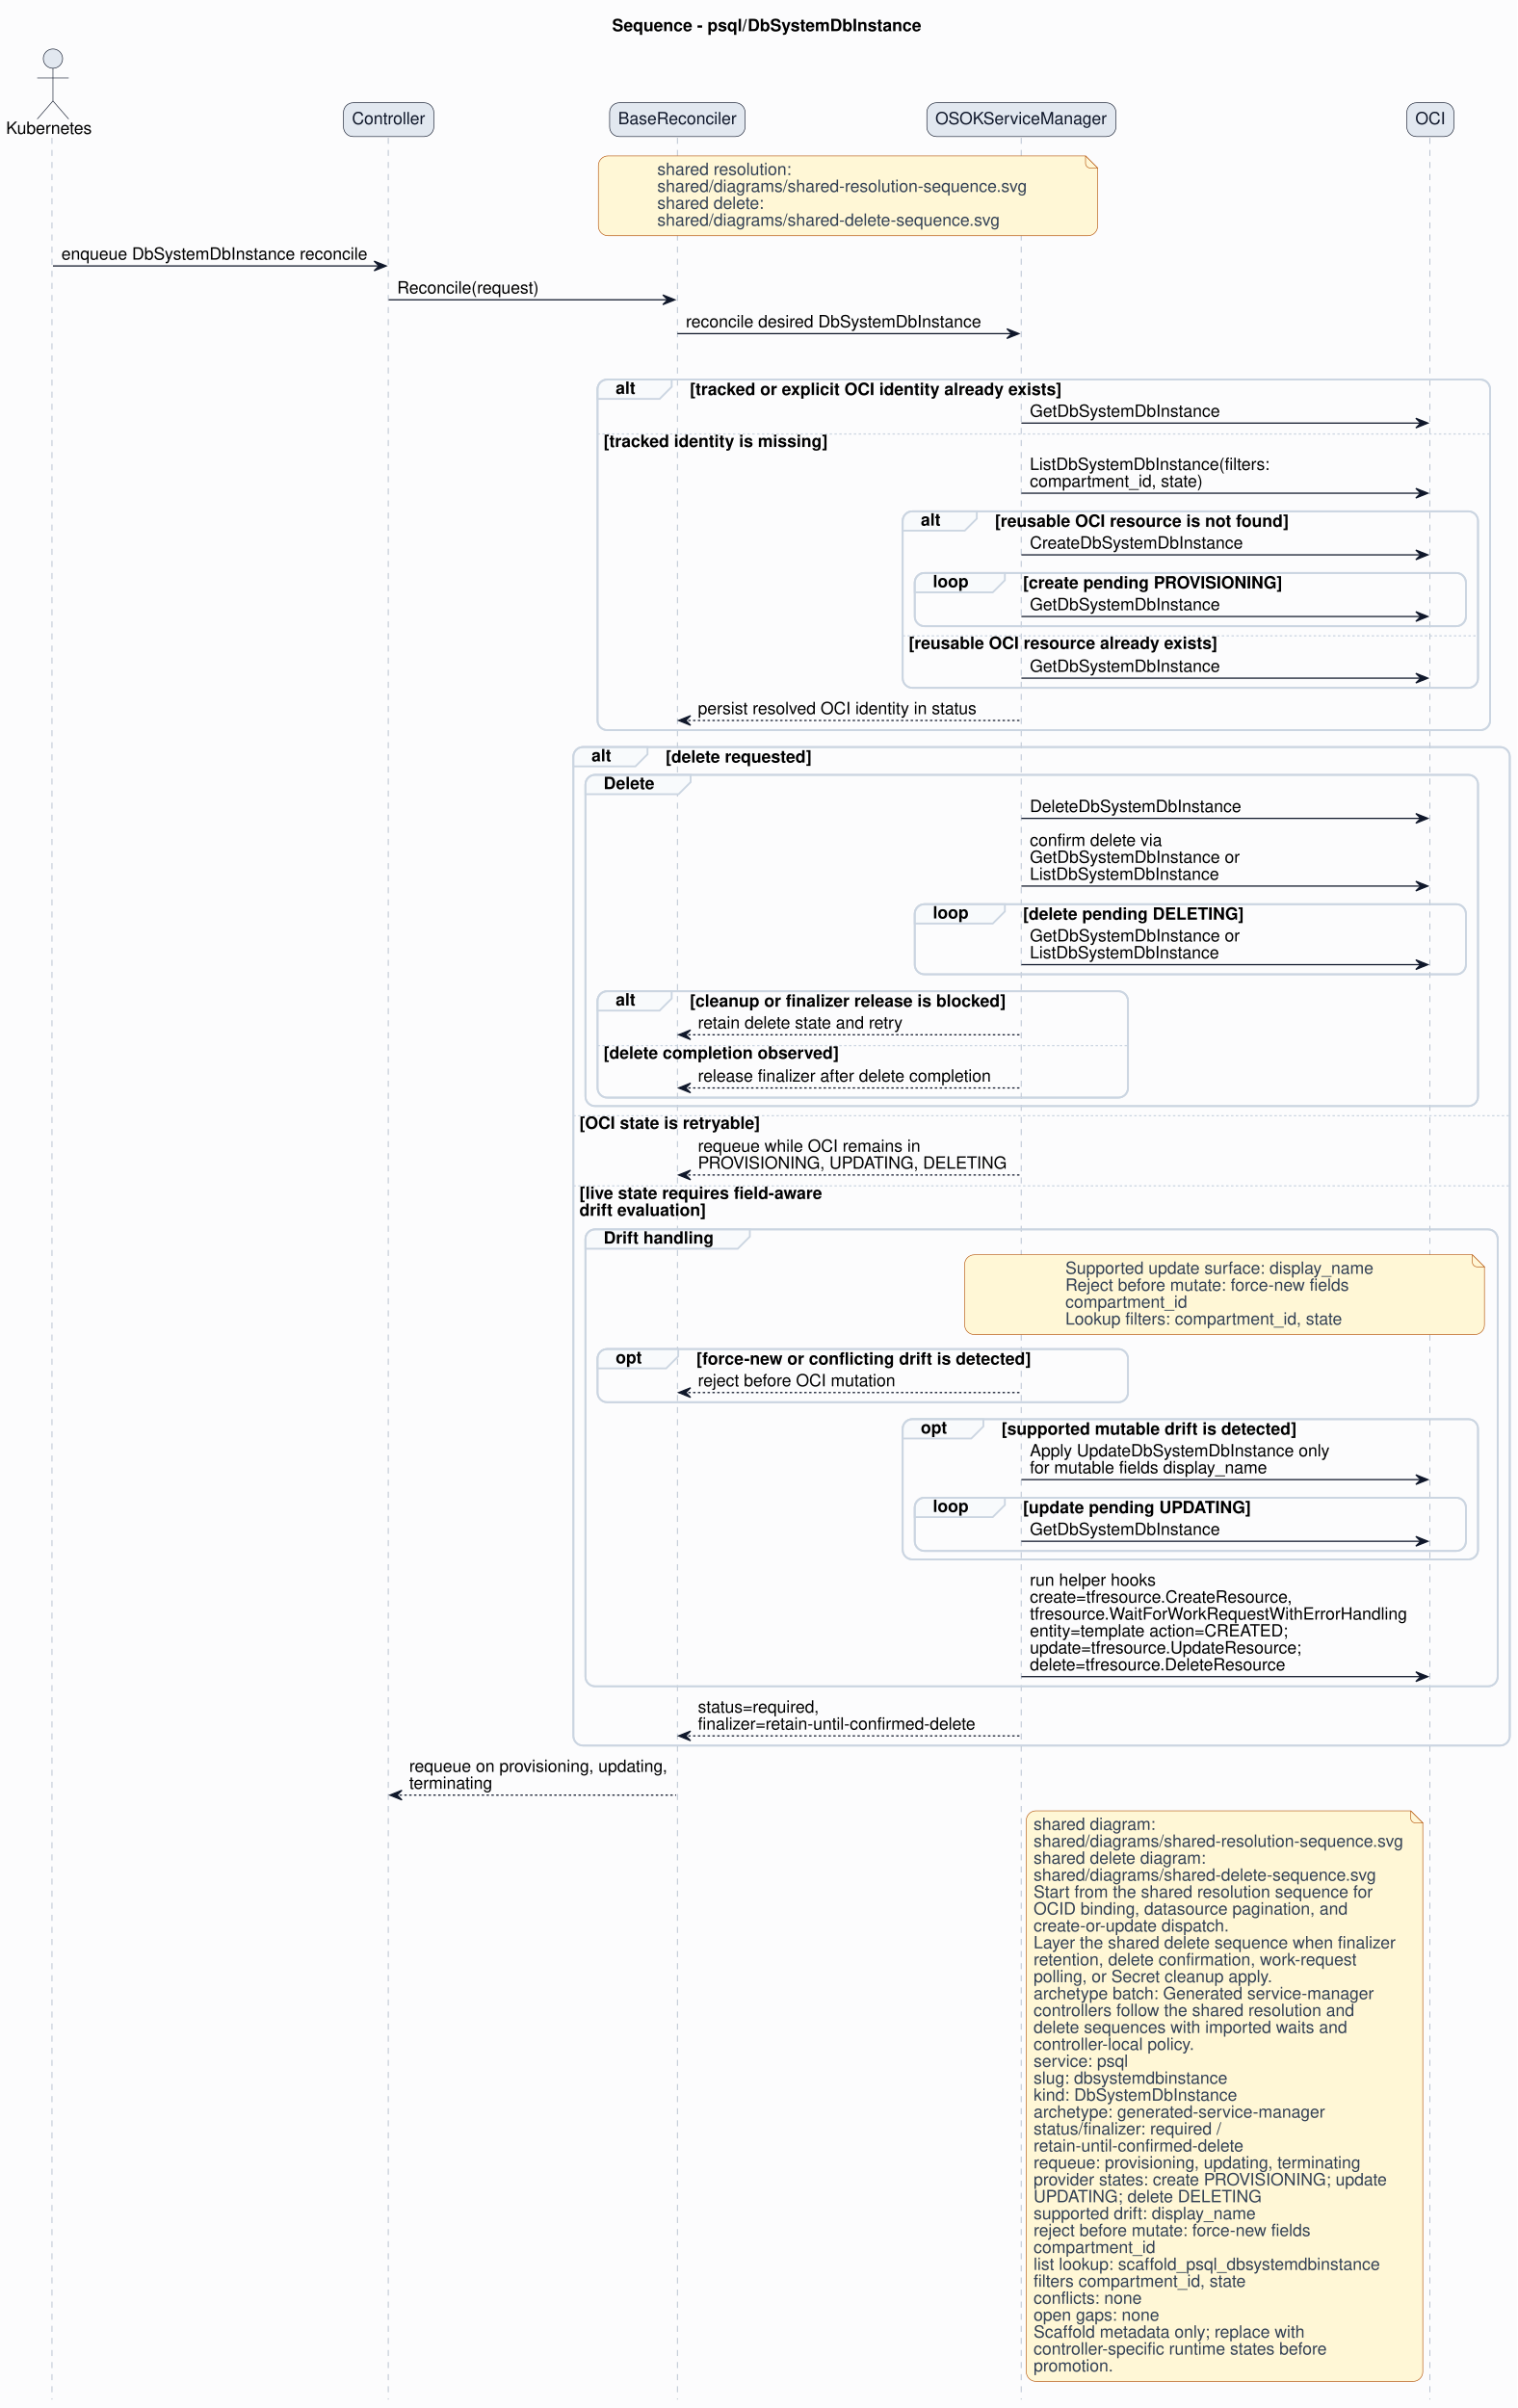
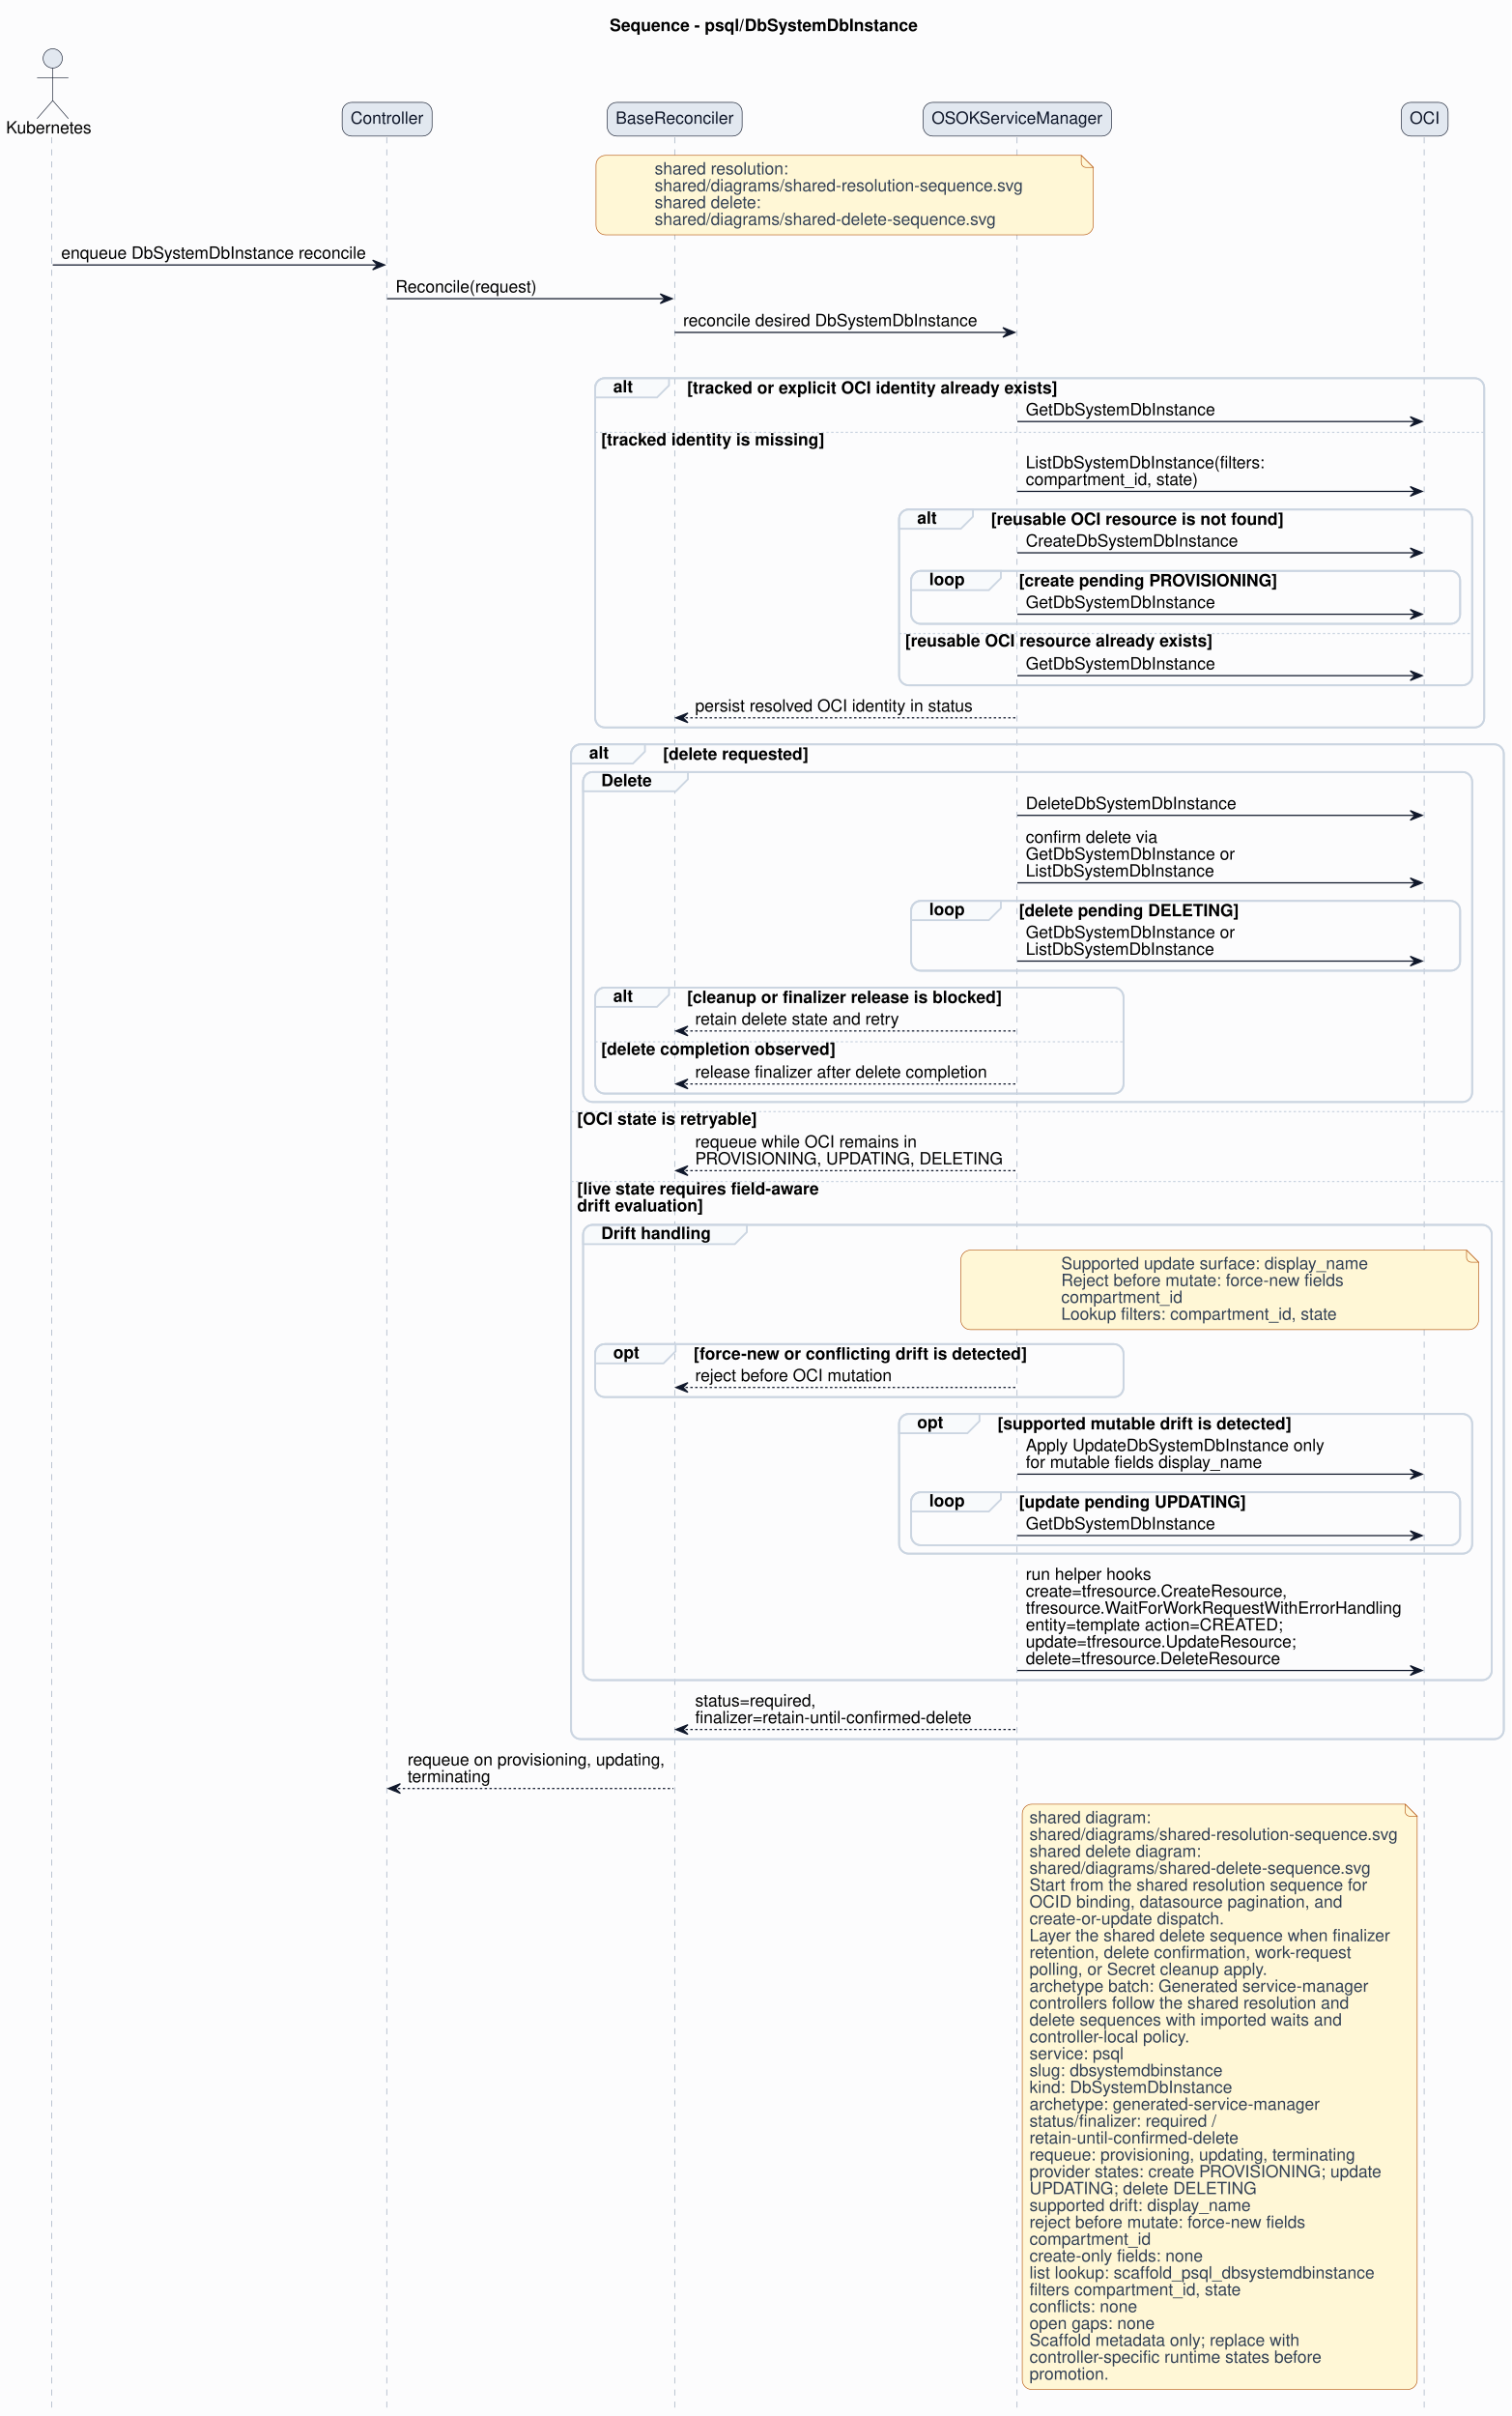
- <svg xmlns="http://www.w3.org/2000/svg" contentStyleType="text/css" data-diagram-type="SEQUENCE" height="1992px" preserveAspectRatio="none" style="width:1255px;height:1992px;background:#FCFCFD;" version="1.1" viewBox="0 0 1255 1992" width="1255px" zoomAndPan="magnify">
+ <svg xmlns="http://www.w3.org/2000/svg" contentStyleType="text/css" data-diagram-type="SEQUENCE" height="2006px" preserveAspectRatio="none" style="width:1255px;height:2006px;background:#FCFCFD;" version="1.1" viewBox="0 0 1255 2006" width="1255px" zoomAndPan="magnify">
  <defs />
  <g>
-     <rect fill="#FCFCFD" height="1992" style="stroke:none;stroke-width:1;" width="1255" x="0" y="0" />
+     <rect fill="#FCFCFD" height="2006" style="stroke:none;stroke-width:1;" width="1255" x="0" y="0" />
    <text fill="#000000" font-family="Helvetica" font-size="14" font-weight="bold" lengthAdjust="spacing" textLength="255.179" x="506.389" y="25.78">Sequence - psql/DbSystemDbInstance</text>
    <rect fill="none" height="290" rx="8" ry="8" style="stroke:#CBD5E1;stroke-width:1.5;" width="738.378" x="494.308" y="314" />
    <rect fill="none" height="146" rx="8" ry="8" style="stroke:#CBD5E1;stroke-width:1.5;" width="475.957" x="746.728" y="423" />
    <rect fill="none" height="44" rx="8" ry="8" style="stroke:#CBD5E1;stroke-width:1.5;" width="455.957" x="756.728" y="474" />
    <rect fill="none" height="826" rx="8" ry="8" style="stroke:#CBD5E1;stroke-width:1.5;" width="774.65" x="474.308" y="618" />
    <rect fill="none" height="274" rx="8" ry="8" style="stroke:#CBD5E1;stroke-width:1.5;" width="738.378" x="484.308" y="641" />
    <rect fill="none" height="58" rx="8" ry="8" style="stroke:#CBD5E1;stroke-width:1.5;" width="455.957" x="756.728" y="748" />
    <rect fill="none" height="88" rx="8" ry="8" style="stroke:#CBD5E1;stroke-width:1.5;" width="438.813" x="494.308" y="820" />
    <rect fill="none" height="378" rx="8" ry="8" style="stroke:#CBD5E1;stroke-width:1.5;" width="754.65" x="484.308" y="1017" />
    <rect fill="none" height="44" rx="8" ry="8" style="stroke:#CBD5E1;stroke-width:1.5;" width="438.813" x="494.308" y="1116" />
    <rect fill="none" height="116" rx="8" ry="8" style="stroke:#CBD5E1;stroke-width:1.5;" width="475.957" x="746.728" y="1174" />
    <rect fill="none" height="44" rx="8" ry="8" style="stroke:#CBD5E1;stroke-width:1.5;" width="455.957" x="756.728" y="1239" />
    <g class="participant-lifeline" data-entity-uid="part1" data-qualified-name="Kubernetes" id="part1-lifeline">
      <g>
-         <rect fill="#000000" fill-opacity="0" height="1871" width="8" x="39.803" y="114" />
-         <line style="stroke:#94A3B8;stroke-width:0.5;stroke-dasharray:5,5;" x1="43" x2="43" y1="114" y2="1985" />
+         <rect fill="#000000" fill-opacity="0" height="1885" width="8" x="39.803" y="114" />
+         <line style="stroke:#94A3B8;stroke-width:0.5;stroke-dasharray:5,5;" x1="43" x2="43" y1="114" y2="1999" />
      </g>
    </g>
    <g class="participant-lifeline" data-entity-uid="part2" data-qualified-name="Controller" id="part2-lifeline">
      <g>
-         <rect fill="#000000" fill-opacity="0" height="1871" width="8" x="317.505" y="114" />
-         <line style="stroke:#94A3B8;stroke-width:0.5;stroke-dasharray:5,5;" x1="321.161" x2="321.161" y1="114" y2="1985" />
+         <rect fill="#000000" fill-opacity="0" height="1885" width="8" x="317.505" y="114" />
+         <line style="stroke:#94A3B8;stroke-width:0.5;stroke-dasharray:5,5;" x1="321.161" x2="321.161" y1="114" y2="1999" />
      </g>
    </g>
    <g class="participant-lifeline" data-entity-uid="part3" data-qualified-name="BaseReconciler" id="part3-lifeline">
      <g>
-         <rect fill="#000000" fill-opacity="0" height="1871" width="8" x="556.332" y="114" />
-         <line style="stroke:#94A3B8;stroke-width:0.5;stroke-dasharray:5,5;" x1="560.308" x2="560.308" y1="114" y2="1985" />
+         <rect fill="#000000" fill-opacity="0" height="1885" width="8" x="556.332" y="114" />
+         <line style="stroke:#94A3B8;stroke-width:0.5;stroke-dasharray:5,5;" x1="560.308" x2="560.308" y1="114" y2="1999" />
      </g>
    </g>
    <g class="participant-lifeline" data-entity-uid="part4" data-qualified-name="ServiceManager" id="part4-lifeline">
      <g>
-         <rect fill="#000000" fill-opacity="0" height="1871" width="8" x="840.924" y="114" />
-         <line style="stroke:#94A3B8;stroke-width:0.5;stroke-dasharray:5,5;" x1="844.728" x2="844.728" y1="114" y2="1985" />
+         <rect fill="#000000" fill-opacity="0" height="1885" width="8" x="840.924" y="114" />
+         <line style="stroke:#94A3B8;stroke-width:0.5;stroke-dasharray:5,5;" x1="844.728" x2="844.728" y1="114" y2="1999" />
      </g>
    </g>
    <g class="participant-lifeline" data-entity-uid="part5" data-qualified-name="OCI" id="part5-lifeline">
      <g>
-         <rect fill="#000000" fill-opacity="0" height="1871" width="8" x="1179.241" y="114" />
-         <line style="stroke:#94A3B8;stroke-width:0.5;stroke-dasharray:5,5;" x1="1182.796" x2="1182.796" y1="114" y2="1985" />
+         <rect fill="#000000" fill-opacity="0" height="1885" width="8" x="1179.241" y="114" />
+         <line style="stroke:#94A3B8;stroke-width:0.5;stroke-dasharray:5,5;" x1="1182.796" x2="1182.796" y1="114" y2="1999" />
      </g>
    </g>
    <g class="participant participant-head" data-entity-uid="part1" data-qualified-name="Kubernetes" id="part1-head">
      <text fill="#000000" font-family="Helvetica" font-size="14" lengthAdjust="spacing" textLength="71.606" x="5" y="110.78">Kubernetes</text>
      <ellipse cx="43.803" cy="48.5" fill="#E2E8F0" rx="8" ry="8" style="stroke:#0F172A;stroke-width:0.5;" />
      <path d="M43.803,56.5 L43.803,83.5 M30.803,64.5 L56.803,64.5 M43.803,83.5 L30.803,98.5 M43.803,83.5 L56.803,98.5" fill="none" style="stroke:#0F172A;stroke-width:0.5;" />
    </g>
    <g class="participant participant-head" data-entity-uid="part2" data-qualified-name="Controller" id="part2-head">
      <rect fill="#E2E8F0" height="28" rx="8" ry="8" style="stroke:#0F172A;stroke-width:0.5;" width="74.689" x="284.161" y="85" />
      <text fill="#0F172A" font-family="Helvetica" font-size="14" lengthAdjust="spacing" textLength="60.69" x="291.161" y="102.78">Controller</text>
    </g>
    <g class="participant participant-head" data-entity-uid="part3" data-qualified-name="BaseReconciler" id="part3-head">
      <rect fill="#E2E8F0" height="28" rx="8" ry="8" style="stroke:#0F172A;stroke-width:0.5;" width="112.048" x="504.308" y="85" />
      <text fill="#0F172A" font-family="Helvetica" font-size="14" lengthAdjust="spacing" textLength="98.048" x="511.308" y="102.78">BaseReconciler</text>
    </g>
    <g class="participant participant-head" data-entity-uid="part4" data-qualified-name="ServiceManager" id="part4-head">
      <rect fill="#E2E8F0" height="28" rx="8" ry="8" style="stroke:#0F172A;stroke-width:0.5;" width="156.393" x="766.728" y="85" />
      <text fill="#0F172A" font-family="Helvetica" font-size="14" lengthAdjust="spacing" textLength="142.393" x="773.728" y="102.78">OSOKServiceManager</text>
    </g>
    <g class="participant participant-head" data-entity-uid="part5" data-qualified-name="OCI" id="part5-head">
      <rect fill="#E2E8F0" height="28" rx="8" ry="8" style="stroke:#0F172A;stroke-width:0.5;" width="38.89" x="1163.796" y="85" />
      <text fill="#0F172A" font-family="Helvetica" font-size="14" lengthAdjust="spacing" textLength="24.89" x="1170.796" y="102.78">OCI</text>
    </g>
    <path d="M495,137 L495,187 A8,8 0 0 0 503,195 L900,195 A8,8 0 0 0 908,187 L908,139 L898,129 L503,129 A8,8 0 0 0 495,137" fill="#FFF7D6" style="stroke:#B45309;stroke-width:0.5;" />
    <path d="M898,129 L898,135 A4,4 0 0 0 902,139 L908,139 L898,129" fill="#FFF7D6" style="stroke:#B45309;stroke-width:0.5;" />
    <text fill="#334155" font-family="Helvetica" font-size="14" lengthAdjust="spacing" textLength="111.289" x="543.711" y="144.78">shared resolution:</text>
    <text fill="#334155" font-family="Helvetica" font-size="14" lengthAdjust="spacing" textLength="307.392" x="543.711" y="158.78">shared/diagrams/shared-resolution-sequence.svg</text>
    <text fill="#334155" font-family="Helvetica" font-size="14" lengthAdjust="spacing" textLength="88.731" x="543.711" y="172.78">shared delete:</text>
    <text fill="#334155" font-family="Helvetica" font-size="14" lengthAdjust="spacing" textLength="284.833" x="543.711" y="186.78">shared/diagrams/shared-delete-sequence.svg</text>
    <g class="message" data-entity-1="part1" data-entity-2="part2" id="msg1">
      <polygon fill="#0F172A" points="309.505,216,319.505,220,309.505,224,313.505,220" style="stroke:#0F172A;stroke-width:1;" />
      <line style="stroke:#0F172A;stroke-width:1;" x1="43.803" x2="315.505" y1="220" y2="220" />
      <text fill="#000000" font-family="Helvetica" font-size="14" lengthAdjust="spacing" textLength="253.702" x="50.803" y="214.78">enqueue DbSystemDbInstance reconcile</text>
    </g>
    <g class="message" data-entity-1="part2" data-entity-2="part3" id="msg2">
      <polygon fill="#0F172A" points="548.332,244,558.332,248,548.332,252,552.332,248" style="stroke:#0F172A;stroke-width:1;" />
      <line style="stroke:#0F172A;stroke-width:1;" x1="321.505" x2="554.332" y1="248" y2="248" />
      <text fill="#000000" font-family="Helvetica" font-size="14" lengthAdjust="spacing" textLength="117.496" x="328.505" y="242.78">Reconcile(request)</text>
    </g>
    <g class="message" data-entity-1="part3" data-entity-2="part4" id="msg3">
      <polygon fill="#0F172A" points="832.924,272,842.924,276,832.924,280,836.924,276" style="stroke:#0F172A;stroke-width:1;" />
      <line style="stroke:#0F172A;stroke-width:1;" x1="560.332" x2="838.924" y1="276" y2="276" />
      <text fill="#000000" font-family="Helvetica" font-size="14" lengthAdjust="spacing" textLength="245.116" x="567.332" y="270.78">reconcile desired DbSystemDbInstance</text>
    </g>
    <path d="M502.308,314 L555.645,314 L555.645,320 L545.645,330 L494.308,330 L494.308,322 A8,8 0 0 1 502.308,314" fill="#F8FAFC" style="stroke:#CBD5E1;stroke-width:1.5;" />
    <rect fill="none" height="290" rx="8" ry="8" style="stroke:#CBD5E1;stroke-width:1.5;" width="738.378" x="494.308" y="314" />
    <text fill="#000000" font-family="Helvetica" font-size="14" font-weight="bold" lengthAdjust="spacing" textLength="16.338" x="509.308" y="325.78">alt</text>
    <text fill="#000000" font-family="Helvetica" font-size="14" font-weight="bold" lengthAdjust="spacing" textLength="308.109" x="570.645" y="326.78">[tracked or explicit OCI identity already exists]</text>
    <g class="message" data-entity-1="part4" data-entity-2="part5" id="msg4">
      <polygon fill="#0F172A" points="1171.241,346,1181.241,350,1171.241,354,1175.241,350" style="stroke:#0F172A;stroke-width:1;" />
      <line style="stroke:#0F172A;stroke-width:1;" x1="844.924" x2="1177.241" y1="350" y2="350" />
      <text fill="#000000" font-family="Helvetica" font-size="14" lengthAdjust="spacing" textLength="157.958" x="851.924" y="344.78">GetDbSystemDbInstance</text>
    </g>
    <line style="stroke:#CBD5E1;stroke-width:1;stroke-dasharray:2,2;" x1="494.308" x2="1232.686" y1="359" y2="359" />
    <text fill="#000000" font-family="Helvetica" font-size="14" font-weight="bold" lengthAdjust="spacing" textLength="185.158" x="499.308" y="369.78">[tracked identity is missing]</text>
    <g class="message" data-entity-1="part4" data-entity-2="part5" id="msg5">
      <polygon fill="#0F172A" points="1171.241,404,1181.241,408,1171.241,412,1175.241,408" style="stroke:#0F172A;stroke-width:1;" />
      <line style="stroke:#0F172A;stroke-width:1;" x1="844.924" x2="1177.241" y1="408" y2="408" />
      <text fill="#000000" font-family="Helvetica" font-size="14" lengthAdjust="spacing" textLength="199.179" x="851.924" y="388.78">ListDbSystemDbInstance(filters:</text>
      <text fill="#000000" font-family="Helvetica" font-size="14" lengthAdjust="spacing" textLength="143.172" x="851.924" y="402.78">compartment_id, state)</text>
    </g>
    <path d="M754.728,423 L808.066,423 L808.066,429 L798.066,439 L746.728,439 L746.728,431 A8,8 0 0 1 754.728,423" fill="#F8FAFC" style="stroke:#CBD5E1;stroke-width:1.5;" />
    <rect fill="none" height="146" rx="8" ry="8" style="stroke:#CBD5E1;stroke-width:1.5;" width="475.957" x="746.728" y="423" />
    <text fill="#000000" font-family="Helvetica" font-size="14" font-weight="bold" lengthAdjust="spacing" textLength="16.338" x="761.728" y="434.78">alt</text>
    <text fill="#000000" font-family="Helvetica" font-size="14" font-weight="bold" lengthAdjust="spacing" textLength="242.703" x="823.066" y="435.78">[reusable OCI resource is not found]</text>
    <g class="message" data-entity-1="part4" data-entity-2="part5" id="msg6">
      <polygon fill="#0F172A" points="1171.241,455,1181.241,459,1171.241,463,1175.241,459" style="stroke:#0F172A;stroke-width:1;" />
      <line style="stroke:#0F172A;stroke-width:1;" x1="844.924" x2="1177.241" y1="459" y2="459" />
      <text fill="#000000" font-family="Helvetica" font-size="14" lengthAdjust="spacing" textLength="177.413" x="851.924" y="453.78">CreateDbSystemDbInstance</text>
    </g>
    <path d="M764.728,474 L831.273,474 L831.273,480 L821.273,490 L756.728,490 L756.728,482 A8,8 0 0 1 764.728,474" fill="#F8FAFC" style="stroke:#CBD5E1;stroke-width:1.5;" />
    <rect fill="none" height="44" rx="8" ry="8" style="stroke:#CBD5E1;stroke-width:1.5;" width="455.957" x="756.728" y="474" />
    <text fill="#000000" font-family="Helvetica" font-size="14" font-weight="bold" lengthAdjust="spacing" textLength="29.545" x="771.728" y="485.78">loop</text>
    <text fill="#000000" font-family="Helvetica" font-size="14" font-weight="bold" lengthAdjust="spacing" textLength="215.476" x="846.273" y="486.78">[create pending PROVISIONING]</text>
    <g class="message" data-entity-1="part4" data-entity-2="part5" id="msg7">
      <polygon fill="#0F172A" points="1171.241,506,1181.241,510,1171.241,514,1175.241,510" style="stroke:#0F172A;stroke-width:1;" />
      <line style="stroke:#0F172A;stroke-width:1;" x1="844.924" x2="1177.241" y1="510" y2="510" />
      <text fill="#000000" font-family="Helvetica" font-size="14" lengthAdjust="spacing" textLength="157.958" x="851.924" y="504.78">GetDbSystemDbInstance</text>
    </g>
    <line style="stroke:#CBD5E1;stroke-width:1;stroke-dasharray:2,2;" x1="746.728" x2="1222.686" y1="526" y2="526" />
    <text fill="#000000" font-family="Helvetica" font-size="14" font-weight="bold" lengthAdjust="spacing" textLength="255.233" x="751.728" y="536.78">[reusable OCI resource already exists]</text>
    <g class="message" data-entity-1="part4" data-entity-2="part5" id="msg8">
      <polygon fill="#0F172A" points="1171.241,557,1181.241,561,1171.241,565,1175.241,561" style="stroke:#0F172A;stroke-width:1;" />
      <line style="stroke:#0F172A;stroke-width:1;" x1="844.924" x2="1177.241" y1="561" y2="561" />
      <text fill="#000000" font-family="Helvetica" font-size="14" lengthAdjust="spacing" textLength="157.958" x="851.924" y="555.78">GetDbSystemDbInstance</text>
    </g>
    <g class="message" data-entity-1="part4" data-entity-2="part3" id="msg9">
      <polygon fill="#0F172A" points="571.332,592,561.332,596,571.332,600,567.332,596" style="stroke:#0F172A;stroke-width:1;" />
      <line style="stroke:#0F172A;stroke-width:1;stroke-dasharray:2,2;" x1="565.332" x2="843.924" y1="596" y2="596" />
      <text fill="#000000" font-family="Helvetica" font-size="14" lengthAdjust="spacing" textLength="231.096" x="577.332" y="590.78">persist resolved OCI identity in status</text>
    </g>
    <path d="M482.308,618 L535.645,618 L535.645,624 L525.645,634 L474.308,634 L474.308,626 A8,8 0 0 1 482.308,618" fill="#F8FAFC" style="stroke:#CBD5E1;stroke-width:1.5;" />
    <rect fill="none" height="826" rx="8" ry="8" style="stroke:#CBD5E1;stroke-width:1.5;" width="774.65" x="474.308" y="618" />
    <text fill="#000000" font-family="Helvetica" font-size="14" font-weight="bold" lengthAdjust="spacing" textLength="16.338" x="489.308" y="629.78">alt</text>
    <text fill="#000000" font-family="Helvetica" font-size="14" font-weight="bold" lengthAdjust="spacing" textLength="120.586" x="550.645" y="630.78">[delete requested]</text>
    <path d="M492.308,641 L571.328,641 L571.328,647 L561.328,657 L484.308,657 L484.308,649 A8,8 0 0 1 492.308,641" fill="#F8FAFC" style="stroke:#CBD5E1;stroke-width:1.5;" />
    <rect fill="none" height="274" rx="8" ry="8" style="stroke:#CBD5E1;stroke-width:1.5;" width="738.378" x="484.308" y="641" />
    <text fill="#000000" font-family="Helvetica" font-size="14" font-weight="bold" lengthAdjust="spacing" textLength="42.02" x="499.308" y="652.78">Delete</text>
    <g class="message" data-entity-1="part4" data-entity-2="part5" id="msg10">
      <polygon fill="#0F172A" points="1171.241,673,1181.241,677,1171.241,681,1175.241,677" style="stroke:#0F172A;stroke-width:1;" />
      <line style="stroke:#0F172A;stroke-width:1;" x1="844.924" x2="1177.241" y1="677" y2="677" />
      <text fill="#000000" font-family="Helvetica" font-size="14" lengthAdjust="spacing" textLength="175.861" x="851.924" y="671.78">DeleteDbSystemDbInstance</text>
    </g>
    <g class="message" data-entity-1="part4" data-entity-2="part5" id="msg11">
      <polygon fill="#0F172A" points="1171.241,729,1181.241,733,1171.241,737,1175.241,733" style="stroke:#0F172A;stroke-width:1;" />
      <line style="stroke:#0F172A;stroke-width:1;" x1="844.924" x2="1177.241" y1="733" y2="733" />
      <text fill="#000000" font-family="Helvetica" font-size="14" lengthAdjust="spacing" textLength="109.717" x="851.924" y="699.78">confirm delete via</text>
      <text fill="#000000" font-family="Helvetica" font-size="14" lengthAdjust="spacing" textLength="174.296" x="851.924" y="713.78">GetDbSystemDbInstance or</text>
      <text fill="#000000" font-family="Helvetica" font-size="14" lengthAdjust="spacing" textLength="157.179" x="851.924" y="727.78">ListDbSystemDbInstance</text>
    </g>
    <path d="M764.728,748 L831.273,748 L831.273,754 L821.273,764 L756.728,764 L756.728,756 A8,8 0 0 1 764.728,748" fill="#F8FAFC" style="stroke:#CBD5E1;stroke-width:1.5;" />
    <rect fill="none" height="58" rx="8" ry="8" style="stroke:#CBD5E1;stroke-width:1.5;" width="455.957" x="756.728" y="748" />
    <text fill="#000000" font-family="Helvetica" font-size="14" font-weight="bold" lengthAdjust="spacing" textLength="29.545" x="771.728" y="759.78">loop</text>
    <text fill="#000000" font-family="Helvetica" font-size="14" font-weight="bold" lengthAdjust="spacing" textLength="182.779" x="846.273" y="760.78">[delete pending DELETING]</text>
    <g class="message" data-entity-1="part4" data-entity-2="part5" id="msg12">
      <polygon fill="#0F172A" points="1171.241,794,1181.241,798,1171.241,802,1175.241,798" style="stroke:#0F172A;stroke-width:1;" />
      <line style="stroke:#0F172A;stroke-width:1;" x1="844.924" x2="1177.241" y1="798" y2="798" />
      <text fill="#000000" font-family="Helvetica" font-size="14" lengthAdjust="spacing" textLength="174.296" x="851.924" y="778.78">GetDbSystemDbInstance or</text>
      <text fill="#000000" font-family="Helvetica" font-size="14" lengthAdjust="spacing" textLength="157.179" x="851.924" y="792.78">ListDbSystemDbInstance</text>
    </g>
    <path d="M502.308,820 L555.645,820 L555.645,826 L545.645,836 L494.308,836 L494.308,828 A8,8 0 0 1 502.308,820" fill="#F8FAFC" style="stroke:#CBD5E1;stroke-width:1.5;" />
    <rect fill="none" height="88" rx="8" ry="8" style="stroke:#CBD5E1;stroke-width:1.5;" width="438.813" x="494.308" y="820" />
    <text fill="#000000" font-family="Helvetica" font-size="14" font-weight="bold" lengthAdjust="spacing" textLength="16.338" x="509.308" y="831.78">alt</text>
    <text fill="#000000" font-family="Helvetica" font-size="14" font-weight="bold" lengthAdjust="spacing" textLength="261.427" x="570.645" y="832.78">[cleanup or finalizer release is blocked]</text>
    <g class="message" data-entity-1="part4" data-entity-2="part3" id="msg13">
      <polygon fill="#0F172A" points="571.332,852,561.332,856,571.332,860,567.332,856" style="stroke:#0F172A;stroke-width:1;" />
      <line style="stroke:#0F172A;stroke-width:1;stroke-dasharray:2,2;" x1="565.332" x2="843.924" y1="856" y2="856" />
      <text fill="#000000" font-family="Helvetica" font-size="14" lengthAdjust="spacing" textLength="170.434" x="577.332" y="850.78">retain delete state and retry</text>
    </g>
    <line style="stroke:#CBD5E1;stroke-width:1;stroke-dasharray:2,2;" x1="494.308" x2="933.121" y1="865" y2="865" />
    <text fill="#000000" font-family="Helvetica" font-size="14" font-weight="bold" lengthAdjust="spacing" textLength="194.482" x="499.308" y="875.78">[delete completion observed]</text>
    <g class="message" data-entity-1="part4" data-entity-2="part3" id="msg14">
      <polygon fill="#0F172A" points="571.332,896,561.332,900,571.332,904,567.332,900" style="stroke:#0F172A;stroke-width:1;" />
      <line style="stroke:#0F172A;stroke-width:1;stroke-dasharray:2,2;" x1="565.332" x2="843.924" y1="900" y2="900" />
      <text fill="#000000" font-family="Helvetica" font-size="14" lengthAdjust="spacing" textLength="243.578" x="577.332" y="894.78">release finalizer after delete completion</text>
    </g>
    <line style="stroke:#CBD5E1;stroke-width:1;stroke-dasharray:2,2;" x1="474.308" x2="1248.957" y1="923" y2="923" />
    <text fill="#000000" font-family="Helvetica" font-size="14" font-weight="bold" lengthAdjust="spacing" textLength="149.386" x="479.308" y="933.78">[OCI state is retryable]</text>
    <g class="message" data-entity-1="part4" data-entity-2="part3" id="msg15">
      <polygon fill="#0F172A" points="571.332,968,561.332,972,571.332,976,567.332,972" style="stroke:#0F172A;stroke-width:1;" />
      <line style="stroke:#0F172A;stroke-width:1;stroke-dasharray:2,2;" x1="565.332" x2="843.924" y1="972" y2="972" />
      <text fill="#000000" font-family="Helvetica" font-size="14" lengthAdjust="spacing" textLength="184.42" x="577.332" y="952.78">requeue while OCI remains in</text>
      <text fill="#000000" font-family="Helvetica" font-size="14" lengthAdjust="spacing" textLength="260.593" x="577.332" y="966.78">PROVISIONING, UPDATING, DELETING</text>
    </g>
    <line style="stroke:#CBD5E1;stroke-width:1;stroke-dasharray:2,2;" x1="474.308" x2="1248.957" y1="981" y2="981" />
    <text fill="#000000" font-family="Helvetica" font-size="14" font-weight="bold" lengthAdjust="spacing" textLength="200.751" x="479.308" y="991.78">[live state requires field-aware</text>
    <text fill="#000000" font-family="Helvetica" font-size="14" font-weight="bold" lengthAdjust="spacing" textLength="105.007" x="479.308" y="1005.78">drift evaluation]</text>
    <path d="M492.308,1017 L620.294,1017 L620.294,1023 L610.294,1033 L484.308,1033 L484.308,1025 A8,8 0 0 1 492.308,1017" fill="#F8FAFC" style="stroke:#CBD5E1;stroke-width:1.5;" />
    <rect fill="none" height="378" rx="8" ry="8" style="stroke:#CBD5E1;stroke-width:1.5;" width="754.65" x="484.308" y="1017" />
    <text fill="#000000" font-family="Helvetica" font-size="14" font-weight="bold" lengthAdjust="spacing" textLength="90.986" x="499.308" y="1028.78">Drift handling</text>
    <path d="M798,1046 L798,1096 A8,8 0 0 0 806,1104 L1220,1104 A8,8 0 0 0 1228,1096 L1228,1048 L1218,1038 L806,1038 A8,8 0 0 0 798,1046" fill="#FFF7D6" style="stroke:#B45309;stroke-width:0.5;" />
    <path d="M1218,1038 L1218,1044 A4,4 0 0 0 1222,1048 L1228,1048 L1218,1038" fill="#FFF7D6" style="stroke:#B45309;stroke-width:0.5;" />
    <text fill="#334155" font-family="Helvetica" font-size="14" lengthAdjust="spacing" textLength="255.281" x="881.338" y="1053.78">Supported update surface: display_name</text>
    <text fill="#334155" font-family="Helvetica" font-size="14" lengthAdjust="spacing" textLength="235.778" x="881.338" y="1067.78">Reject before mutate: force-new fields</text>
    <text fill="#334155" font-family="Helvetica" font-size="14" lengthAdjust="spacing" textLength="100.379" x="881.338" y="1081.78">compartment_id</text>
    <text fill="#334155" font-family="Helvetica" font-size="14" lengthAdjust="spacing" textLength="229.558" x="881.338" y="1095.78">Lookup filters: compartment_id, state</text>
    <path d="M502.308,1116 L561.073,1116 L561.073,1122 L551.073,1132 L494.308,1132 L494.308,1124 A8,8 0 0 1 502.308,1116" fill="#F8FAFC" style="stroke:#CBD5E1;stroke-width:1.5;" />
    <rect fill="none" height="44" rx="8" ry="8" style="stroke:#CBD5E1;stroke-width:1.5;" width="438.813" x="494.308" y="1116" />
    <text fill="#000000" font-family="Helvetica" font-size="14" font-weight="bold" lengthAdjust="spacing" textLength="21.766" x="509.308" y="1127.78">opt</text>
    <text fill="#000000" font-family="Helvetica" font-size="14" font-weight="bold" lengthAdjust="spacing" textLength="276.131" x="576.073" y="1128.78">[force-new or conflicting drift is detected]</text>
    <g class="message" data-entity-1="part4" data-entity-2="part3" id="msg16">
      <polygon fill="#0F172A" points="571.332,1148,561.332,1152,571.332,1156,567.332,1152" style="stroke:#0F172A;stroke-width:1;" />
      <line style="stroke:#0F172A;stroke-width:1;stroke-dasharray:2,2;" x1="565.332" x2="843.924" y1="1152" y2="1152" />
      <text fill="#000000" font-family="Helvetica" font-size="14" lengthAdjust="spacing" textLength="164.185" x="577.332" y="1146.78">reject before OCI mutation</text>
    </g>
    <path d="M754.728,1174 L813.494,1174 L813.494,1180 L803.494,1190 L746.728,1190 L746.728,1182 A8,8 0 0 1 754.728,1174" fill="#F8FAFC" style="stroke:#CBD5E1;stroke-width:1.5;" />
    <rect fill="none" height="116" rx="8" ry="8" style="stroke:#CBD5E1;stroke-width:1.5;" width="475.957" x="746.728" y="1174" />
    <text fill="#000000" font-family="Helvetica" font-size="14" font-weight="bold" lengthAdjust="spacing" textLength="21.766" x="761.728" y="1185.78">opt</text>
    <text fill="#000000" font-family="Helvetica" font-size="14" font-weight="bold" lengthAdjust="spacing" textLength="243.462" x="828.494" y="1186.78">[supported mutable drift is detected]</text>
    <g class="message" data-entity-1="part4" data-entity-2="part5" id="msg17">
      <polygon fill="#0F172A" points="1171.241,1220,1181.241,1224,1171.241,1228,1175.241,1224" style="stroke:#0F172A;stroke-width:1;" />
      <line style="stroke:#0F172A;stroke-width:1;" x1="844.924" x2="1177.241" y1="1224" y2="1224" />
      <text fill="#000000" font-family="Helvetica" font-size="14" lengthAdjust="spacing" textLength="249.019" x="851.924" y="1204.78">Apply UpdateDbSystemDbInstance only</text>
      <text fill="#000000" font-family="Helvetica" font-size="14" lengthAdjust="spacing" textLength="196.882" x="851.924" y="1218.78">for mutable fields display_name</text>
    </g>
    <path d="M764.728,1239 L831.273,1239 L831.273,1245 L821.273,1255 L756.728,1255 L756.728,1247 A8,8 0 0 1 764.728,1239" fill="#F8FAFC" style="stroke:#CBD5E1;stroke-width:1.5;" />
    <rect fill="none" height="44" rx="8" ry="8" style="stroke:#CBD5E1;stroke-width:1.5;" width="455.957" x="756.728" y="1239" />
    <text fill="#000000" font-family="Helvetica" font-size="14" font-weight="bold" lengthAdjust="spacing" textLength="29.545" x="771.728" y="1250.78">loop</text>
    <text fill="#000000" font-family="Helvetica" font-size="14" font-weight="bold" lengthAdjust="spacing" textLength="190.538" x="846.273" y="1251.78">[update pending UPDATING]</text>
    <g class="message" data-entity-1="part4" data-entity-2="part5" id="msg18">
      <polygon fill="#0F172A" points="1171.241,1271,1181.241,1275,1171.241,1279,1175.241,1275" style="stroke:#0F172A;stroke-width:1;" />
      <line style="stroke:#0F172A;stroke-width:1;" x1="844.924" x2="1177.241" y1="1275" y2="1275" />
      <text fill="#000000" font-family="Helvetica" font-size="14" lengthAdjust="spacing" textLength="157.958" x="851.924" y="1269.78">GetDbSystemDbInstance</text>
    </g>
    <g class="message" data-entity-1="part4" data-entity-2="part5" id="msg19">
      <polygon fill="#0F172A" points="1171.241,1383,1181.241,1387,1171.241,1391,1175.241,1387" style="stroke:#0F172A;stroke-width:1;" />
      <line style="stroke:#0F172A;stroke-width:1;" x1="844.924" x2="1177.241" y1="1387" y2="1387" />
      <text fill="#000000" font-family="Helvetica" font-size="14" lengthAdjust="spacing" textLength="104.289" x="851.924" y="1311.78">run helper hooks</text>
      <text fill="#000000" font-family="Helvetica" font-size="14" lengthAdjust="spacing" textLength="219.051" x="851.924" y="1325.78">create=tfresource.CreateResource,</text>
      <text fill="#000000" font-family="Helvetica" font-size="14" lengthAdjust="spacing" textLength="314.316" x="851.924" y="1339.78">tfresource.WaitForWorkRequestWithErrorHandling</text>
      <text fill="#000000" font-family="Helvetica" font-size="14" lengthAdjust="spacing" textLength="215.544" x="851.924" y="1353.78">entity=template action=CREATED;</text>
      <text fill="#000000" font-family="Helvetica" font-size="14" lengthAdjust="spacing" textLength="226.085" x="851.924" y="1367.78">update=tfresource.UpdateResource;</text>
      <text fill="#000000" font-family="Helvetica" font-size="14" lengthAdjust="spacing" textLength="212.844" x="851.924" y="1381.78">delete=tfresource.DeleteResource</text>
    </g>
    <g class="message" data-entity-1="part4" data-entity-2="part3" id="msg20">
      <polygon fill="#0F172A" points="571.332,1432,561.332,1436,571.332,1440,567.332,1436" style="stroke:#0F172A;stroke-width:1;" />
      <line style="stroke:#0F172A;stroke-width:1;stroke-dasharray:2,2;" x1="565.332" x2="843.924" y1="1436" y2="1436" />
      <text fill="#000000" font-family="Helvetica" font-size="14" lengthAdjust="spacing" textLength="100.782" x="577.332" y="1416.78">status=required,</text>
      <text fill="#000000" font-family="Helvetica" font-size="14" lengthAdjust="spacing" textLength="230.72" x="577.332" y="1430.78">finalizer=retain-until-confirmed-delete</text>
    </g>
    <g class="message" data-entity-1="part3" data-entity-2="part2" id="msg21">
      <polygon fill="#0F172A" points="332.505,1481,322.505,1485,332.505,1489,328.505,1485" style="stroke:#0F172A;stroke-width:1;" />
      <line style="stroke:#0F172A;stroke-width:1;stroke-dasharray:2,2;" x1="326.505" x2="559.332" y1="1485" y2="1485" />
      <text fill="#000000" font-family="Helvetica" font-size="14" lengthAdjust="spacing" textLength="214.826" x="338.505" y="1465.78">requeue on provisioning, updating,</text>
      <text fill="#000000" font-family="Helvetica" font-size="14" lengthAdjust="spacing" textLength="69.255" x="338.505" y="1479.78">terminating</text>
    </g>
-     <path d="M849,1506 L849,1962 A8,8 0 0 0 857,1970 L1169,1970 A8,8 0 0 0 1177,1962 L1177,1508 L1167,1498 L857,1498 A8,8 0 0 0 849,1506" fill="#FFF7D6" style="stroke:#B45309;stroke-width:0.5;" />
+     <path d="M849,1506 L849,1976 A8,8 0 0 0 857,1984 L1169,1984 A8,8 0 0 0 1177,1976 L1177,1508 L1167,1498 L857,1498 A8,8 0 0 0 849,1506" fill="#FFF7D6" style="stroke:#B45309;stroke-width:0.5;" />
    <path d="M1167,1498 L1167,1504 A4,4 0 0 0 1171,1508 L1177,1508 L1167,1498" fill="#FFF7D6" style="stroke:#B45309;stroke-width:0.5;" />
    <text fill="#334155" font-family="Helvetica" font-size="14" lengthAdjust="spacing" textLength="101.165" x="855" y="1513.78">shared diagram:</text>
    <text fill="#334155" font-family="Helvetica" font-size="14" lengthAdjust="spacing" textLength="307.392" x="855" y="1527.78">shared/diagrams/shared-resolution-sequence.svg</text>
    <text fill="#334155" font-family="Helvetica" font-size="14" lengthAdjust="spacing" textLength="143.199" x="855" y="1541.78">shared delete diagram:</text>
    <text fill="#334155" font-family="Helvetica" font-size="14" lengthAdjust="spacing" textLength="284.833" x="855" y="1555.78">shared/diagrams/shared-delete-sequence.svg</text>
    <text fill="#334155" font-family="Helvetica" font-size="14" lengthAdjust="spacing" textLength="280.93" x="855" y="1569.78">Start from the shared resolution sequence for</text>
    <text fill="#334155" font-family="Helvetica" font-size="14" lengthAdjust="spacing" textLength="260.729" x="855" y="1583.78">OCID binding, datasource pagination, and</text>
    <text fill="#334155" font-family="Helvetica" font-size="14" lengthAdjust="spacing" textLength="163.427" x="855" y="1597.78">create-or-update dispatch.</text>
    <text fill="#334155" font-family="Helvetica" font-size="14" lengthAdjust="spacing" textLength="301.198" x="855" y="1611.78">Layer the shared delete sequence when finalizer</text>
    <text fill="#334155" font-family="Helvetica" font-size="14" lengthAdjust="spacing" textLength="269.247" x="855" y="1625.78">retention, delete confirmation, work-request</text>
    <text fill="#334155" font-family="Helvetica" font-size="14" lengthAdjust="spacing" textLength="199.233" x="855" y="1639.78">polling, or Secret cleanup apply.</text>
    <text fill="#334155" font-family="Helvetica" font-size="14" lengthAdjust="spacing" textLength="281.709" x="855" y="1653.78">archetype batch: Generated service-manager</text>
    <text fill="#334155" font-family="Helvetica" font-size="14" lengthAdjust="spacing" textLength="266.15" x="855" y="1667.78">controllers follow the shared resolution and</text>
    <text fill="#334155" font-family="Helvetica" font-size="14" lengthAdjust="spacing" textLength="259.93" x="855" y="1681.78">delete sequences with imported waits and</text>
    <text fill="#334155" font-family="Helvetica" font-size="14" lengthAdjust="spacing" textLength="134.606" x="855" y="1695.78">controller-local policy.</text>
    <text fill="#334155" font-family="Helvetica" font-size="14" lengthAdjust="spacing" textLength="77.807" x="855" y="1709.78">service: psql</text>
    <text fill="#334155" font-family="Helvetica" font-size="14" lengthAdjust="spacing" textLength="161.089" x="855" y="1723.78">slug: dbsystemdbinstance</text>
    <text fill="#334155" font-family="Helvetica" font-size="14" lengthAdjust="spacing" textLength="168.855" x="855" y="1737.78">kind: DbSystemDbInstance</text>
    <text fill="#334155" font-family="Helvetica" font-size="14" lengthAdjust="spacing" textLength="241.24" x="855" y="1751.78">archetype: generated-service-manager</text>
    <text fill="#334155" font-family="Helvetica" font-size="14" lengthAdjust="spacing" textLength="156.406" x="855" y="1765.78">status/finalizer: required /</text>
    <text fill="#334155" font-family="Helvetica" font-size="14" lengthAdjust="spacing" textLength="174.303" x="855" y="1779.78">retain-until-confirmed-delete</text>
    <text fill="#334155" font-family="Helvetica" font-size="14" lengthAdjust="spacing" textLength="272.398" x="855" y="1793.78">requeue: provisioning, updating, terminating</text>
    <text fill="#334155" font-family="Helvetica" font-size="14" lengthAdjust="spacing" textLength="295.682" x="855" y="1807.78">provider states: create PROVISIONING; update</text>
    <text fill="#334155" font-family="Helvetica" font-size="14" lengthAdjust="spacing" textLength="192.165" x="855" y="1821.78">UPDATING; delete DELETING</text>
    <text fill="#334155" font-family="Helvetica" font-size="14" lengthAdjust="spacing" textLength="183.661" x="855" y="1835.78">supported drift: display_name</text>
    <text fill="#334155" font-family="Helvetica" font-size="14" lengthAdjust="spacing" textLength="230.33" x="855" y="1849.78">reject before mutate: force-new fields</text>
    <text fill="#334155" font-family="Helvetica" font-size="14" lengthAdjust="spacing" textLength="100.379" x="855" y="1863.78">compartment_id</text>
-     <text fill="#334155" font-family="Helvetica" font-size="14" lengthAdjust="spacing" textLength="287.164" x="855" y="1877.78">list lookup: scaffold_psql_dbsystemdbinstance</text>
-     <text fill="#334155" font-family="Helvetica" font-size="14" lengthAdjust="spacing" textLength="175.848" x="855" y="1891.78">filters compartment_id, state</text>
-     <text fill="#334155" font-family="Helvetica" font-size="14" lengthAdjust="spacing" textLength="89.496" x="855" y="1905.78">conflicts: none</text>
-     <text fill="#334155" font-family="Helvetica" font-size="14" lengthAdjust="spacing" textLength="104.316" x="855" y="1919.78">open gaps: none</text>
-     <text fill="#334155" font-family="Helvetica" font-size="14" lengthAdjust="spacing" textLength="224.902" x="855" y="1933.78">Scaffold metadata only; replace with</text>
-     <text fill="#334155" font-family="Helvetica" font-size="14" lengthAdjust="spacing" textLength="244.323" x="855" y="1947.78">controller-specific runtime states before</text>
-     <text fill="#334155" font-family="Helvetica" font-size="14" lengthAdjust="spacing" textLength="66.144" x="855" y="1961.78">promotion.</text>
+     <text fill="#334155" font-family="Helvetica" font-size="14" lengthAdjust="spacing" textLength="144.751" x="855" y="1877.78">create-only fields: none</text>
+     <text fill="#334155" font-family="Helvetica" font-size="14" lengthAdjust="spacing" textLength="287.164" x="855" y="1891.78">list lookup: scaffold_psql_dbsystemdbinstance</text>
+     <text fill="#334155" font-family="Helvetica" font-size="14" lengthAdjust="spacing" textLength="175.848" x="855" y="1905.78">filters compartment_id, state</text>
+     <text fill="#334155" font-family="Helvetica" font-size="14" lengthAdjust="spacing" textLength="89.496" x="855" y="1919.78">conflicts: none</text>
+     <text fill="#334155" font-family="Helvetica" font-size="14" lengthAdjust="spacing" textLength="104.316" x="855" y="1933.78">open gaps: none</text>
+     <text fill="#334155" font-family="Helvetica" font-size="14" lengthAdjust="spacing" textLength="224.902" x="855" y="1947.78">Scaffold metadata only; replace with</text>
+     <text fill="#334155" font-family="Helvetica" font-size="14" lengthAdjust="spacing" textLength="244.323" x="855" y="1961.78">controller-specific runtime states before</text>
+     <text fill="#334155" font-family="Helvetica" font-size="14" lengthAdjust="spacing" textLength="66.144" x="855" y="1975.78">promotion.</text>
  </g>
</svg>
